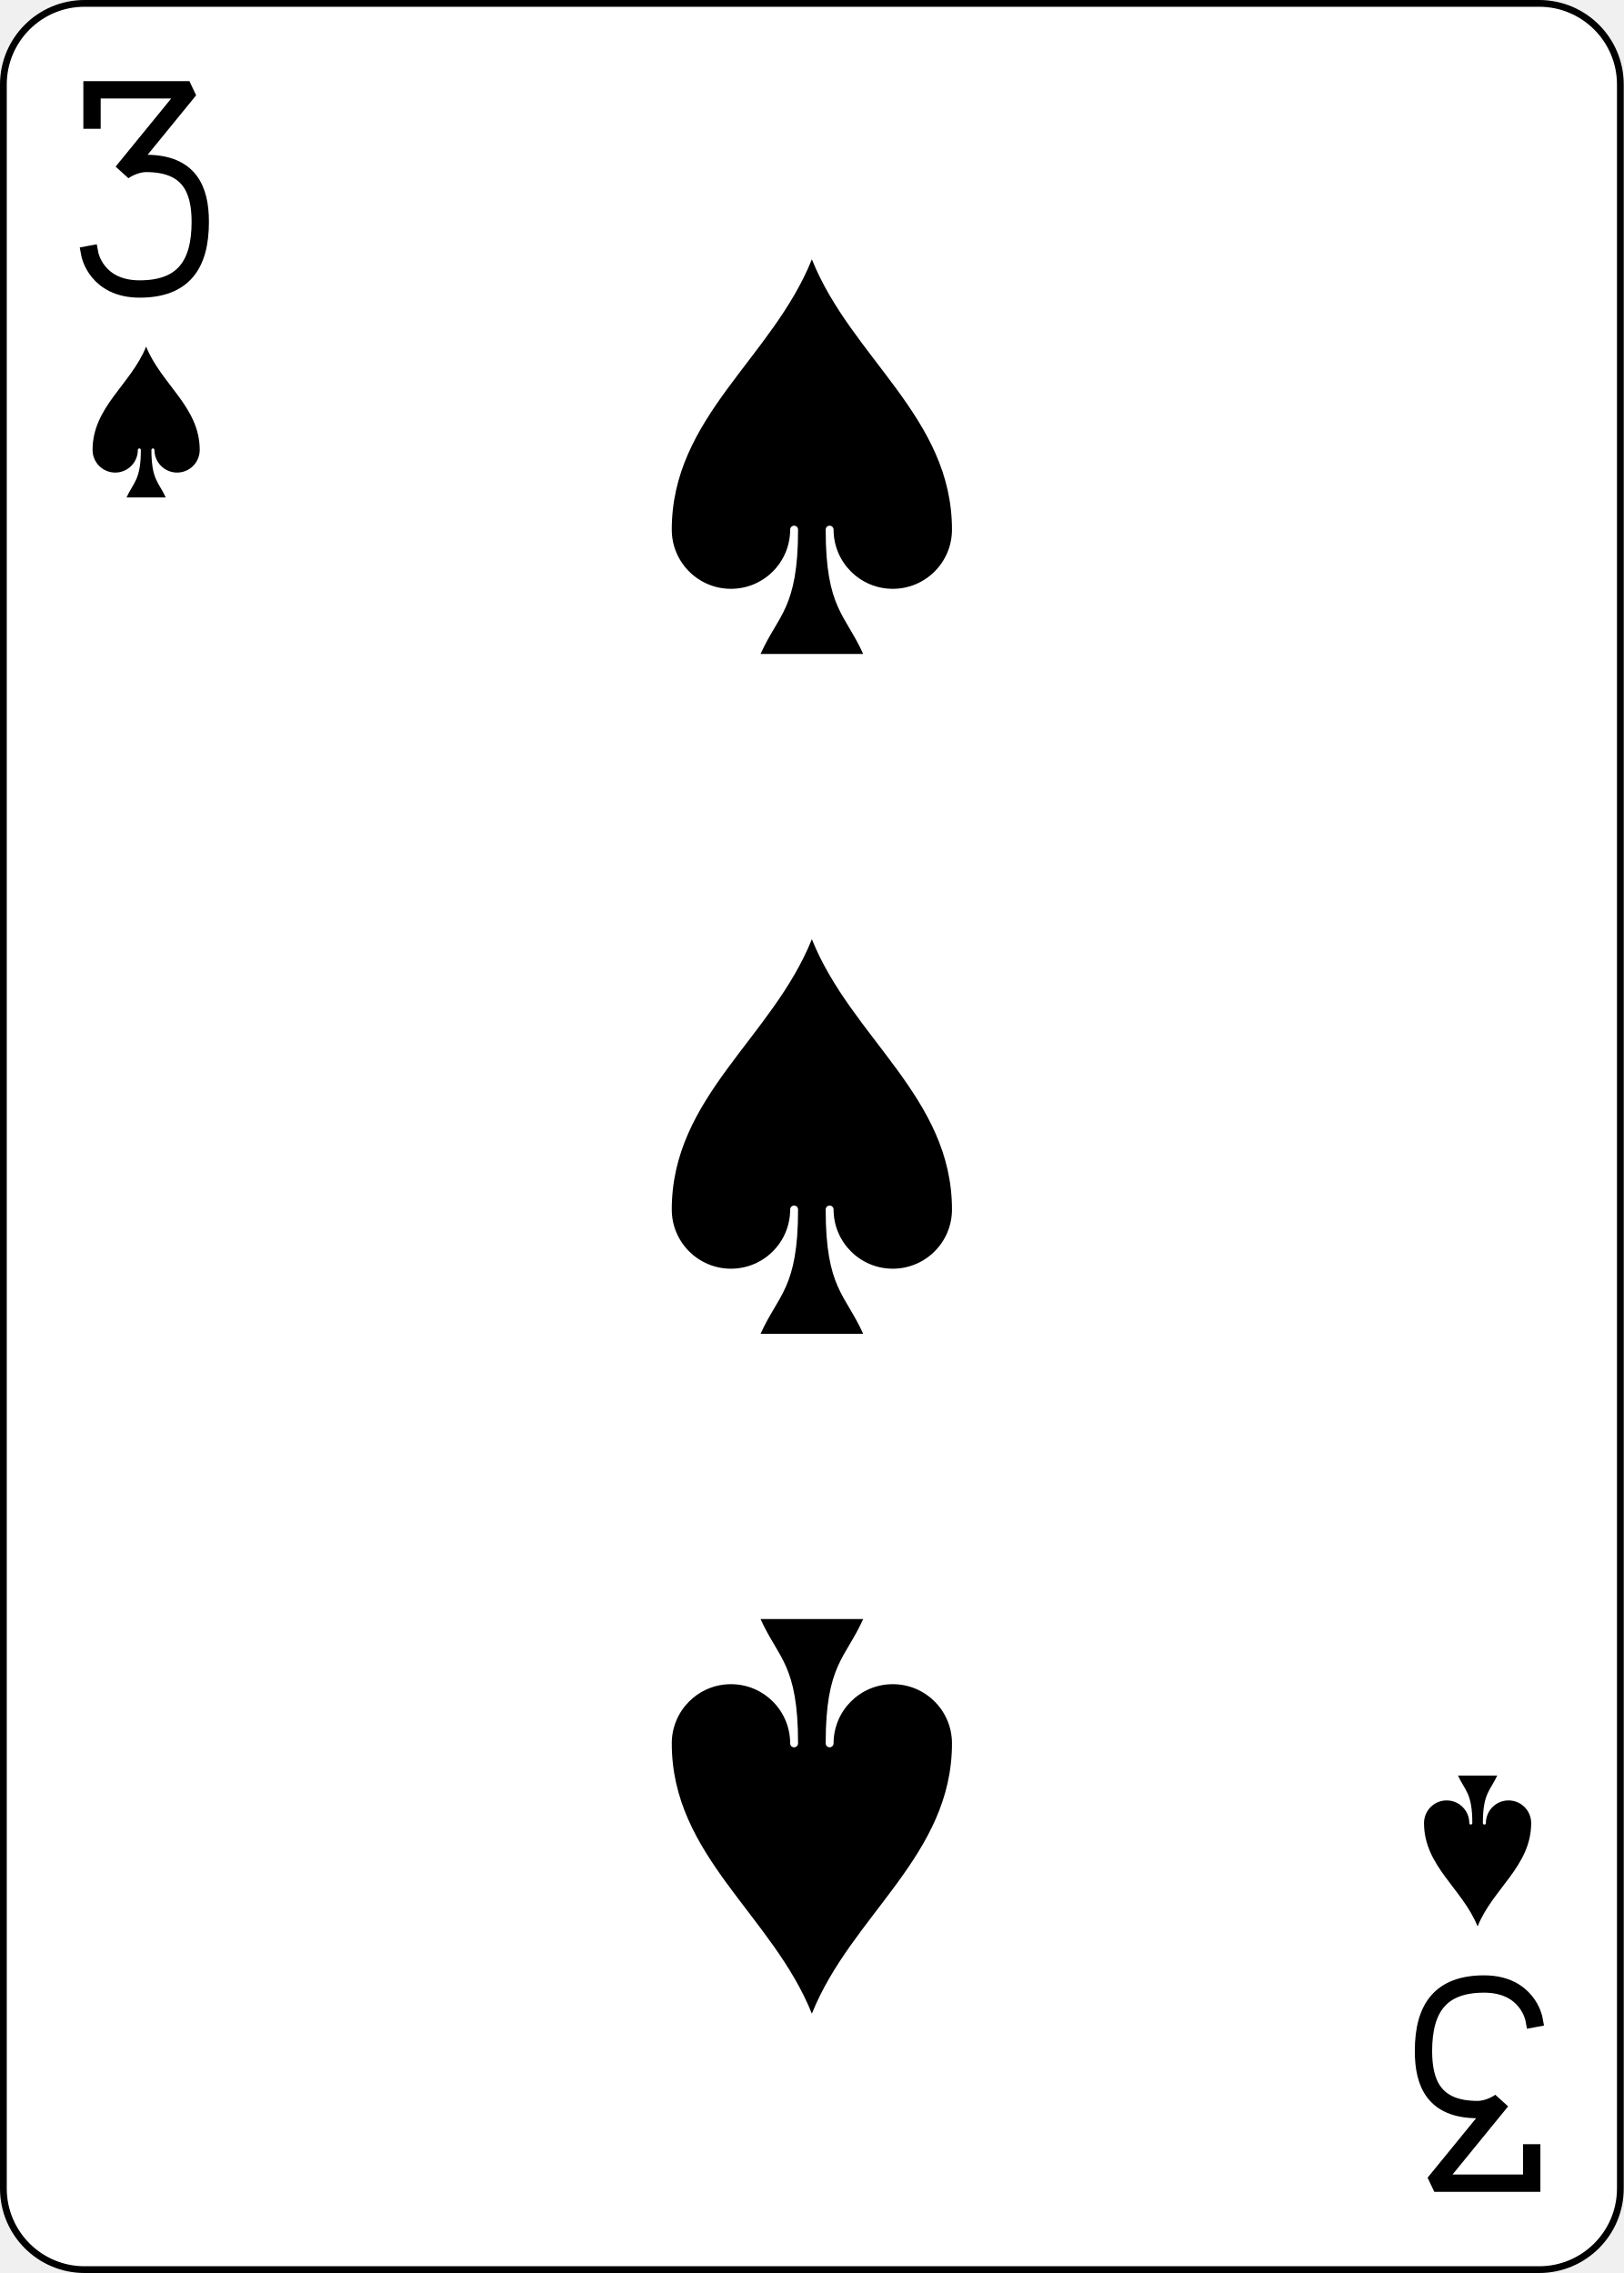
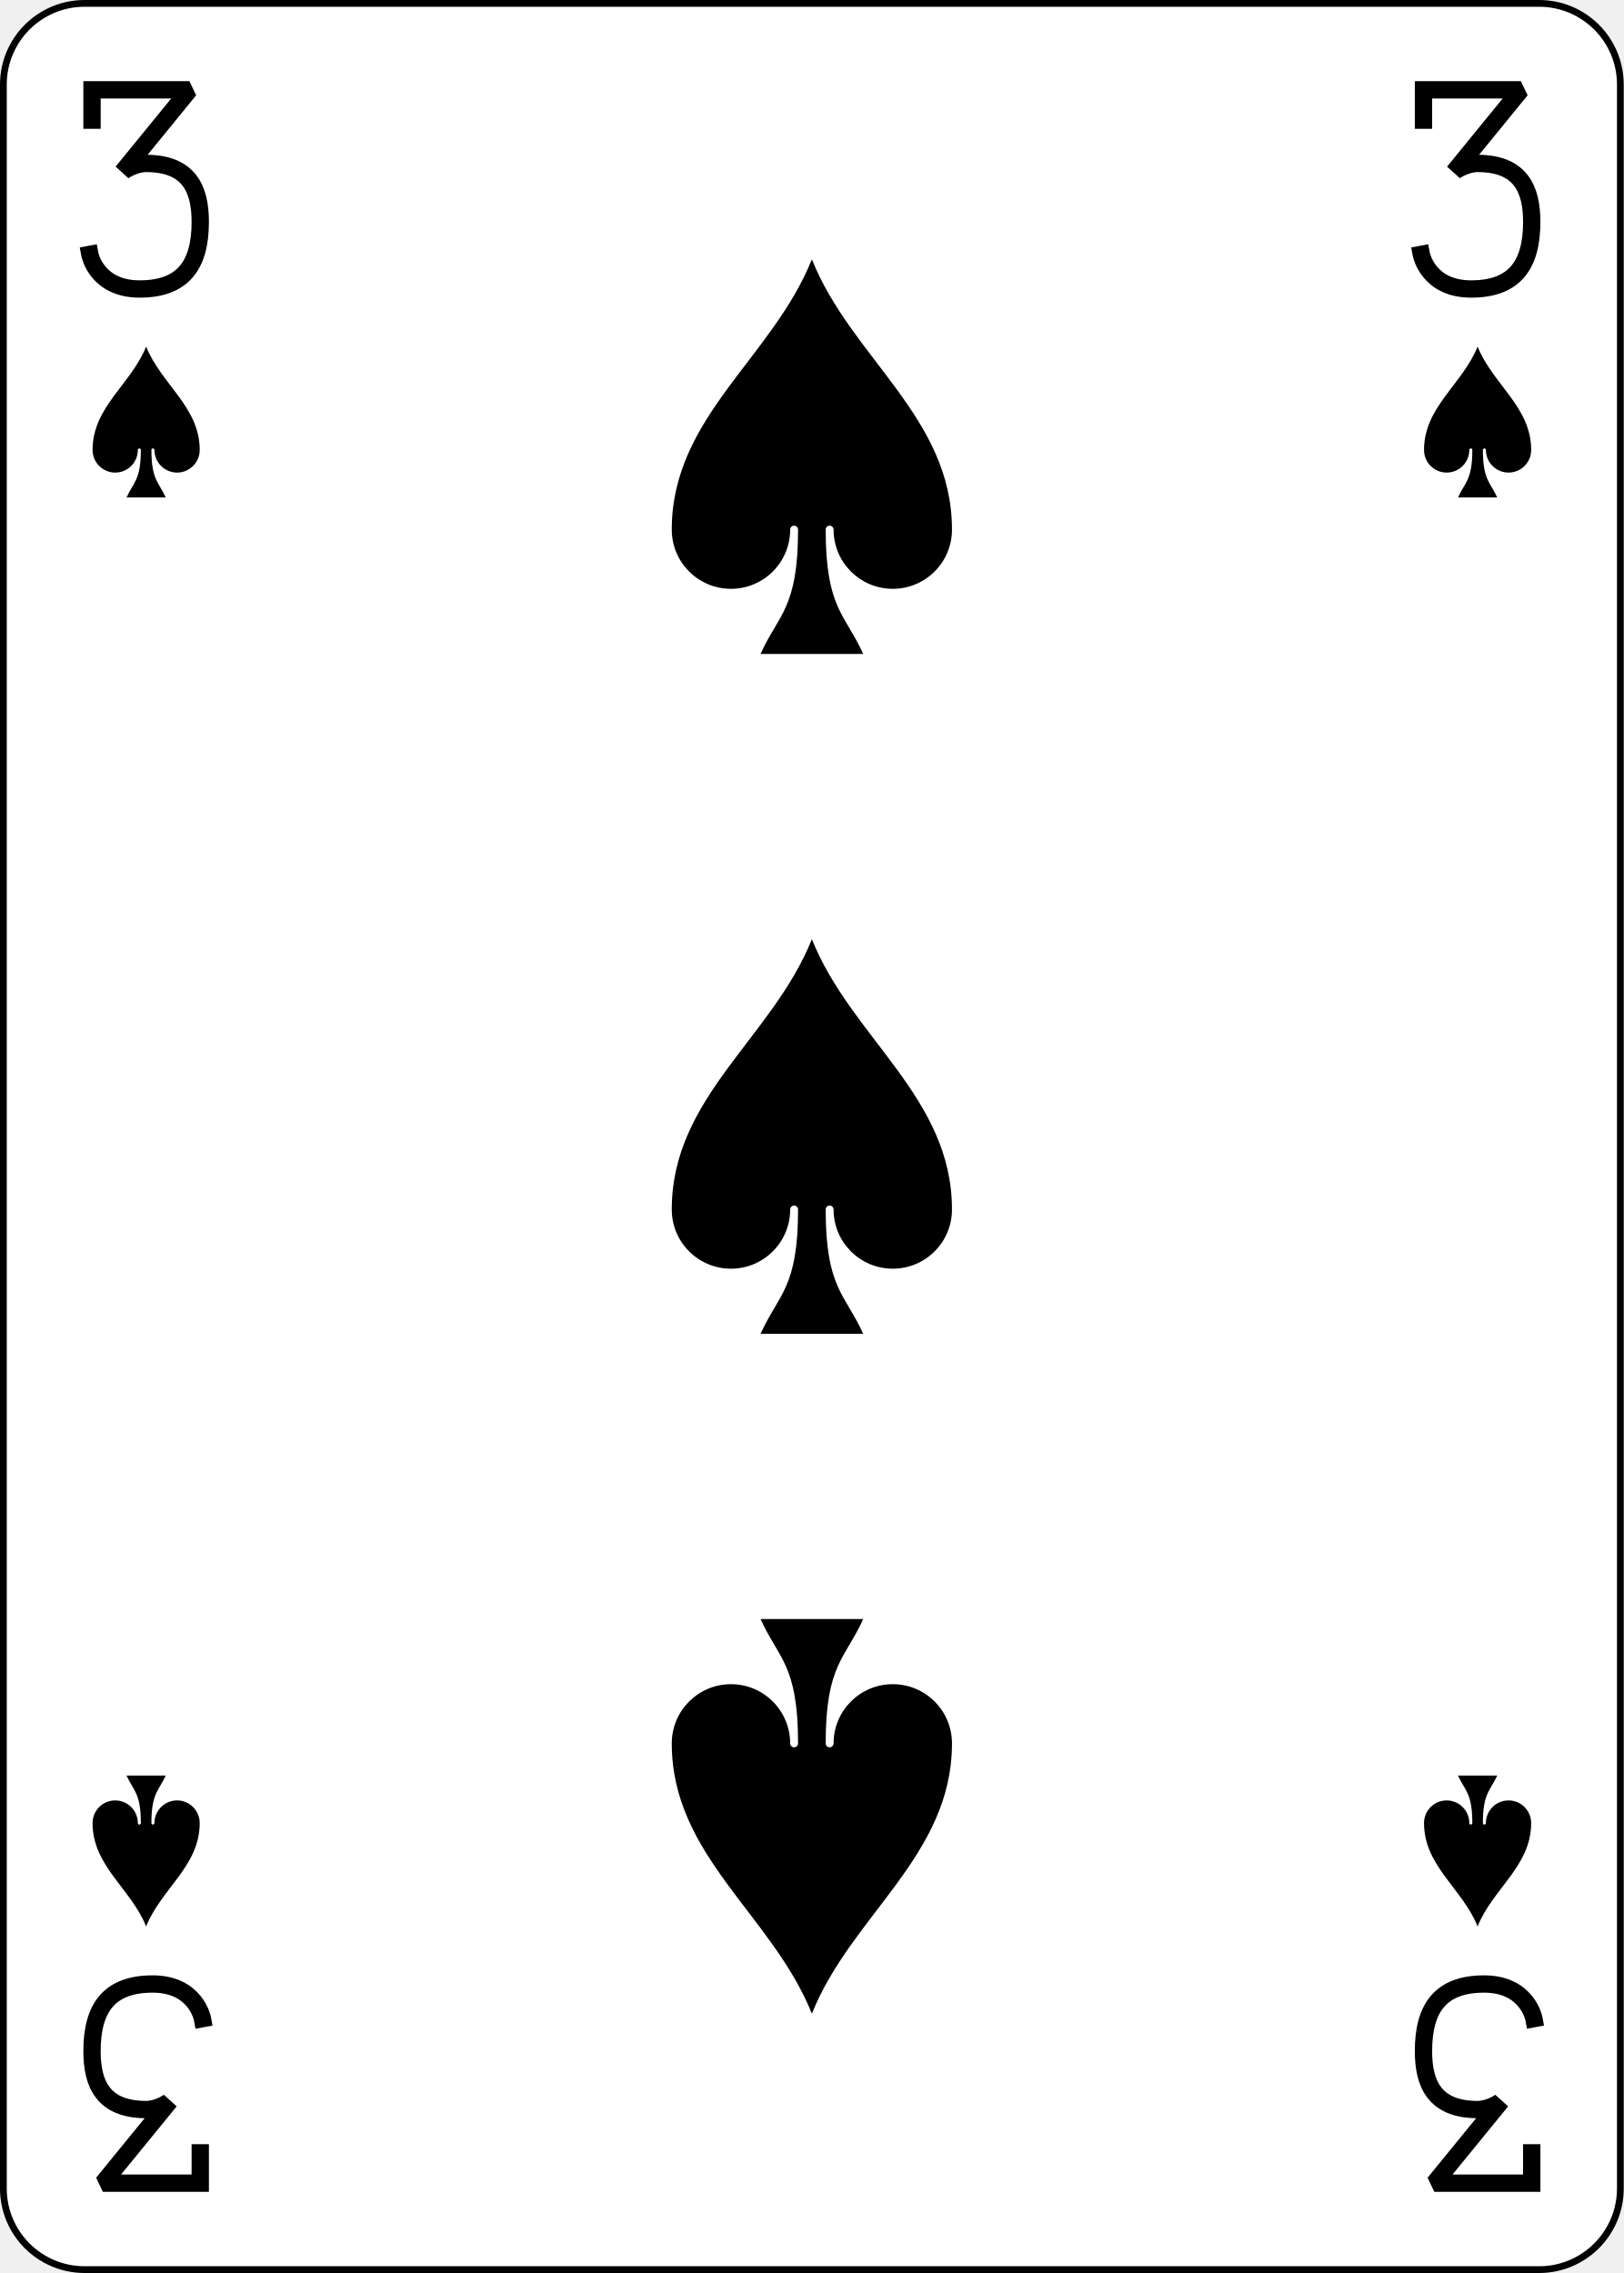
<svg xmlns="http://www.w3.org/2000/svg" xmlns:xlink="http://www.w3.org/1999/xlink" class="card" face="3S" height="3.5in" preserveAspectRatio="none" viewBox="-120 -168 240 336" width="2.5in">
  <defs>
    <symbol id="SS3" viewBox="-600 -600 1200 1200" preserveAspectRatio="xMinYMid">
      <path d="M0 -500C100 -250 355 -100 355 185A150 150 0 0 1 55 185A10 10 0 0 0 35 185C35 385 85 400 130 500L-130 500C-85 400 -35 385 -35 185A10 10 0 0 0 -55 185A150 150 0 0 1 -355 185C-355 -100 -100 -250 0 -500Z" fill="black" />
    </symbol>
    <symbol id="VS3" viewBox="-500 -500 1000 1000" preserveAspectRatio="xMinYMid">
      <path d="M-250 -320L-250 -460L200 -460L-110 -80C-100 -90 -50 -120 0 -120C200 -120 250 0 250 150C250 350 170 460 -30 460C-230 460 -260 300 -260 300" stroke="black" stroke-width="80" stroke-linecap="square" stroke-miterlimit="1.5" fill="none" />
    </symbol>
  </defs>
  <rect width="239" height="335" x="-119.5" y="-167.5" rx="12" ry="12" fill="white" stroke="black" />
  <use xlink:href="#VS3" height="32" width="32" x="-114.4" y="-156" />
+   <use xlink:href="#VS3" height="32" width="32" x="82.4" y="-156" />
  <use xlink:href="#SS3" height="26.769" width="26.769" x="-111.784" y="-119" />
+   <use xlink:href="#SS3" height="26.769" width="26.769" x="85.016" y="-119" />
  <use xlink:href="#SS3" height="70" width="70" x="-35" y="-135.501" />
  <use xlink:href="#SS3" height="70" width="70" x="-35" y="-35" />
  <g transform="rotate(180)">
    <use xlink:href="#VS3" height="32" width="32" x="-114.4" y="-156" />
+     <use xlink:href="#VS3" height="32" width="32" x="82.4" y="-156" />
    <use xlink:href="#SS3" height="26.769" width="26.769" x="-111.784" y="-119" />
+     <use xlink:href="#SS3" height="26.769" width="26.769" x="85.016" y="-119" />
    <use xlink:href="#SS3" height="70" width="70" x="-35" y="-135.501" />
  </g>
</svg>
